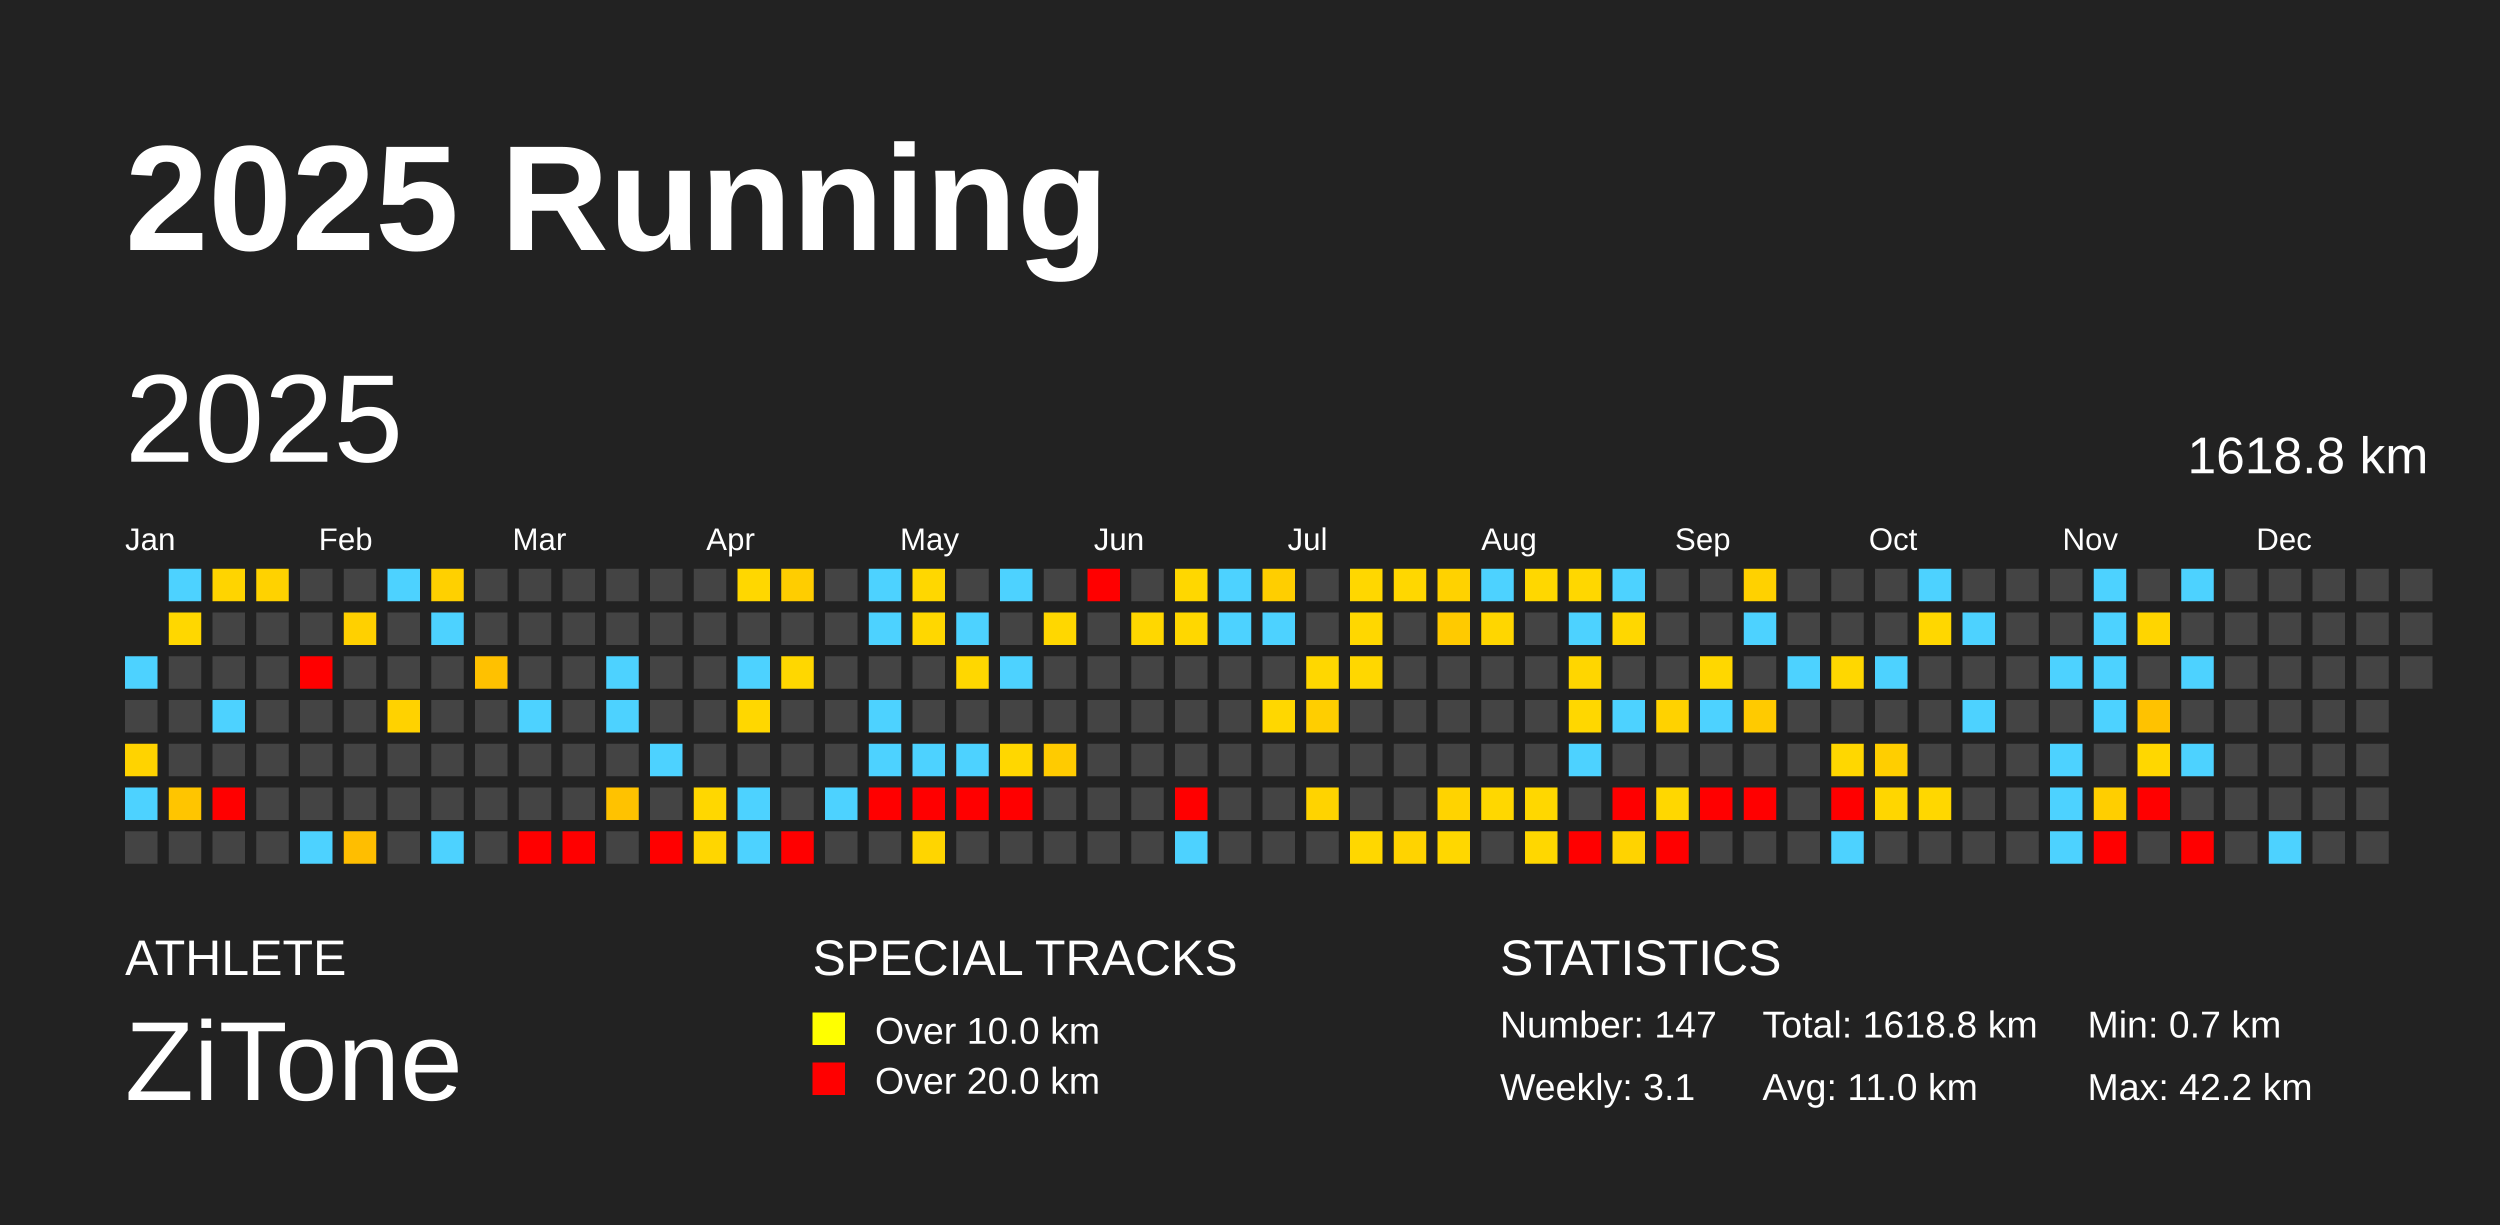
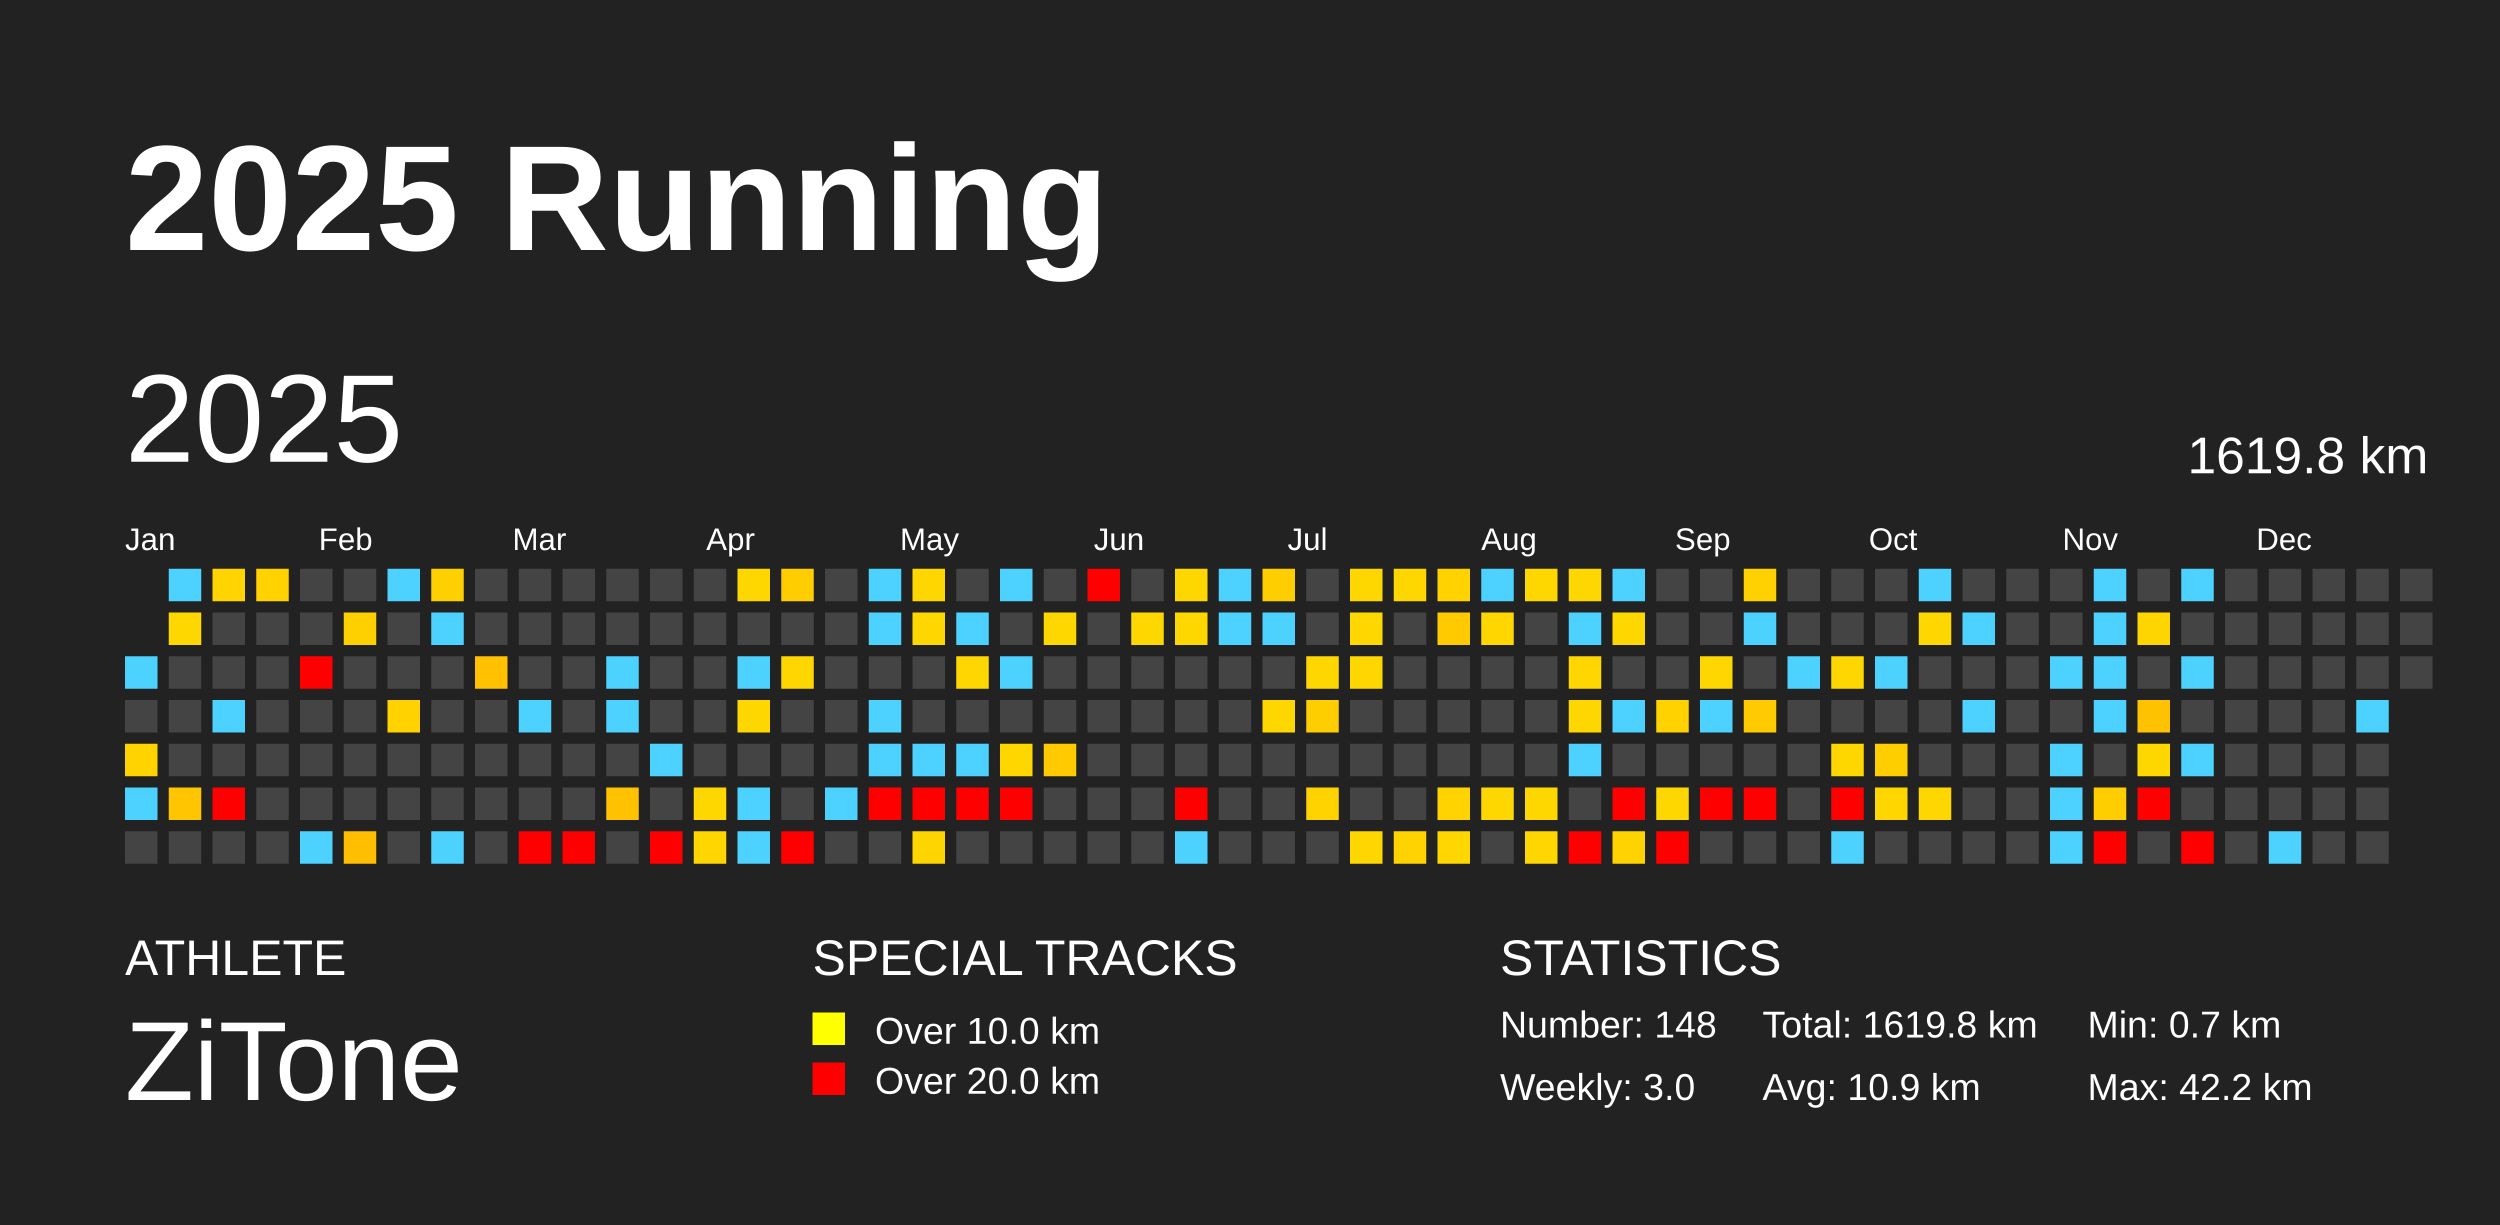
<svg xmlns="http://www.w3.org/2000/svg" baseProfile="full" height="98mm" version="1.1" viewBox="0,0,200,98" width="200mm">
  <defs />
  <rect fill="#222222" height="98" width="200" x="0" y="0" />
  <text fill="#FFFFFF" style="font-size:12px; font-family:Arial; font-weight:bold;" x="10" y="20">2025 Running</text>
  <text fill="#FFFFFF" style="font-size:4px; font-family:Arial" x="10" y="78">ATHLETE</text>
  <text fill="#FFFFFF" style="font-size:9px; font-family:Arial" x="10" y="88">ZiTone</text>
  <text fill="#FFFFFF" style="font-size:4px; font-family:Arial" x="65" y="78">SPECIAL TRACKS</text>
  <rect fill="yellow" height="2.6" width="2.6" x="65" y="81" />
  <text fill="#FFFFFF" style="font-size:3px; font-family:Arial" x="70" y="83.5">Over 10.0 km</text>
  <rect fill="red" height="2.6" width="2.6" x="65" y="85" />
  <text fill="#FFFFFF" style="font-size:3px; font-family:Arial" x="70" y="87.5">Over 20.0 km</text>
  <text fill="#FFFFFF" style="font-size:4px; font-family:Arial" x="120" y="78">STATISTICS</text>
-   <text fill="#FFFFFF" style="font-size:3px; font-family:Arial" x="120" y="83">Number: 147</text>
-   <text fill="#FFFFFF" style="font-size:3px; font-family:Arial" x="120" y="88">Weekly: 3.1</text>
-   <text fill="#FFFFFF" style="font-size:3px; font-family:Arial" x="141" y="83">Total: 1618.8 km</text>
-   <text fill="#FFFFFF" style="font-size:3px; font-family:Arial" x="141" y="88">Avg: 11.0 km</text>
+   <text fill="#FFFFFF" style="font-size:3px; font-family:Arial" x="120" y="83">Number: 148</text>
+   <text fill="#FFFFFF" style="font-size:3px; font-family:Arial" x="120" y="88">Weekly: 3.0</text>
+   <text fill="#FFFFFF" style="font-size:3px; font-family:Arial" x="141" y="83">Total: 1619.8 km</text>
+   <text fill="#FFFFFF" style="font-size:3px; font-family:Arial" x="141" y="88">Avg: 10.9 km</text>
  <text fill="#FFFFFF" style="font-size:3px; font-family:Arial" x="167" y="83">Min: 0.7 km</text>
  <text fill="#FFFFFF" style="font-size:3px; font-family:Arial" x="167" y="88">Max: 42.2 km</text>
  <text dominant-baseline="hanging" fill="#FFFFFF" style="font-size:10.0px; font-family:Arial;" x="10" y="30">2025</text>
-   <text dominant-baseline="hanging" fill="#FFFFFF" style="font-size:4.125px; font-family:Arial;" x="175" y="35">1618.8 km</text>
+   <text dominant-baseline="hanging" fill="#FFFFFF" style="font-size:4.125px; font-family:Arial;" x="175" y="35">1619.8 km</text>
  <text fill="#FFFFFF" style="font-size:2.5px; font-family:Arial" x="10.0" y="44">Jan</text>
  <text fill="#FFFFFF" style="font-size:2.5px; font-family:Arial" x="25.5" y="44">Feb</text>
  <text fill="#FFFFFF" style="font-size:2.5px; font-family:Arial" x="41.0" y="44">Mar</text>
  <text fill="#FFFFFF" style="font-size:2.5px; font-family:Arial" x="56.5" y="44">Apr</text>
  <text fill="#FFFFFF" style="font-size:2.5px; font-family:Arial" x="72.0" y="44">May</text>
  <text fill="#FFFFFF" style="font-size:2.5px; font-family:Arial" x="87.5" y="44">Jun</text>
  <text fill="#FFFFFF" style="font-size:2.5px; font-family:Arial" x="103.0" y="44">Jul</text>
  <text fill="#FFFFFF" style="font-size:2.5px; font-family:Arial" x="118.5" y="44">Aug</text>
  <text fill="#FFFFFF" style="font-size:2.5px; font-family:Arial" x="134.0" y="44">Sep</text>
  <text fill="#FFFFFF" style="font-size:2.5px; font-family:Arial" x="149.5" y="44">Oct</text>
  <text fill="#FFFFFF" style="font-size:2.5px; font-family:Arial" x="165.0" y="44">Nov</text>
  <text fill="#FFFFFF" style="font-size:2.5px; font-family:Arial" x="180.5" y="44">Dec</text>
  <rect fill="#4dd2ff" height="2.6" width="2.6" x="10.0" y="52.5" />
  <rect fill="#444444" height="2.6" width="2.6" x="10.0" y="56.0" />
  <rect fill="#ffd300" height="2.6" width="2.6" x="10.0" y="59.5" />
  <rect fill="#4dd2ff" height="2.6" width="2.6" x="10.0" y="63.0" />
  <rect fill="#444444" height="2.6" width="2.6" x="10.0" y="66.5" />
  <rect fill="#4dd2ff" height="2.6" width="2.6" x="13.5" y="45.5" />
  <rect fill="#ffd700" height="2.6" width="2.6" x="13.5" y="49.0" />
  <rect fill="#444444" height="2.6" width="2.6" x="13.5" y="52.5" />
  <rect fill="#444444" height="2.6" width="2.6" x="13.5" y="56.0" />
  <rect fill="#444444" height="2.6" width="2.6" x="13.5" y="59.5" />
  <rect fill="#ffc500" height="2.6" width="2.6" x="13.5" y="63.0" />
  <rect fill="#444444" height="2.6" width="2.6" x="13.5" y="66.5" />
  <rect fill="#ffd400" height="2.6" width="2.6" x="17.0" y="45.5" />
  <rect fill="#444444" height="2.6" width="2.6" x="17.0" y="49.0" />
  <rect fill="#444444" height="2.6" width="2.6" x="17.0" y="52.5" />
  <rect fill="#4dd2ff" height="2.6" width="2.6" x="17.0" y="56.0" />
  <rect fill="#444444" height="2.6" width="2.6" x="17.0" y="59.5" />
  <rect fill="red" height="2.6" width="2.6" x="17.0" y="63.0" />
  <rect fill="#444444" height="2.6" width="2.6" x="17.0" y="66.5" />
  <rect fill="#ffd200" height="2.6" width="2.6" x="20.5" y="45.5" />
  <rect fill="#444444" height="2.6" width="2.6" x="20.5" y="49.0" />
  <rect fill="#444444" height="2.6" width="2.6" x="20.5" y="52.5" />
  <rect fill="#444444" height="2.6" width="2.6" x="20.5" y="56.0" />
  <rect fill="#444444" height="2.6" width="2.6" x="20.5" y="59.5" />
  <rect fill="#444444" height="2.6" width="2.6" x="20.5" y="63.0" />
  <rect fill="#444444" height="2.6" width="2.6" x="20.5" y="66.5" />
  <rect fill="#444444" height="2.6" width="2.6" x="24.0" y="45.5" />
  <rect fill="#444444" height="2.6" width="2.6" x="24.0" y="49.0" />
  <rect fill="red" height="2.6" width="2.6" x="24.0" y="52.5" />
  <rect fill="#444444" height="2.6" width="2.6" x="24.0" y="56.0" />
  <rect fill="#444444" height="2.6" width="2.6" x="24.0" y="59.5" />
  <rect fill="#444444" height="2.6" width="2.6" x="24.0" y="63.0" />
  <rect fill="#4dd2ff" height="2.6" width="2.6" x="24.0" y="66.5" />
  <rect fill="#444444" height="2.6" width="2.6" x="27.5" y="45.5" />
  <rect fill="#ffd000" height="2.6" width="2.6" x="27.5" y="49.0" />
  <rect fill="#444444" height="2.6" width="2.6" x="27.5" y="52.5" />
  <rect fill="#444444" height="2.6" width="2.6" x="27.5" y="56.0" />
  <rect fill="#444444" height="2.6" width="2.6" x="27.5" y="59.5" />
  <rect fill="#444444" height="2.6" width="2.6" x="27.5" y="63.0" />
  <rect fill="#ffbe00" height="2.6" width="2.6" x="27.5" y="66.5" />
  <rect fill="#4dd2ff" height="2.6" width="2.6" x="31.0" y="45.5" />
  <rect fill="#444444" height="2.6" width="2.6" x="31.0" y="49.0" />
  <rect fill="#444444" height="2.6" width="2.6" x="31.0" y="52.5" />
  <rect fill="#ffd200" height="2.6" width="2.6" x="31.0" y="56.0" />
  <rect fill="#444444" height="2.6" width="2.6" x="31.0" y="59.5" />
  <rect fill="#444444" height="2.6" width="2.6" x="31.0" y="63.0" />
  <rect fill="#444444" height="2.6" width="2.6" x="31.0" y="66.5" />
  <rect fill="#ffd000" height="2.6" width="2.6" x="34.5" y="45.5" />
  <rect fill="#4dd2ff" height="2.6" width="2.6" x="34.5" y="49.0" />
  <rect fill="#444444" height="2.6" width="2.6" x="34.5" y="52.5" />
  <rect fill="#444444" height="2.6" width="2.6" x="34.5" y="56.0" />
  <rect fill="#444444" height="2.6" width="2.6" x="34.5" y="59.5" />
  <rect fill="#444444" height="2.6" width="2.6" x="34.5" y="63.0" />
  <rect fill="#4dd2ff" height="2.6" width="2.6" x="34.5" y="66.5" />
  <rect fill="#444444" height="2.6" width="2.6" x="38.0" y="45.5" />
  <rect fill="#444444" height="2.6" width="2.6" x="38.0" y="49.0" />
  <rect fill="#ffc100" height="2.6" width="2.6" x="38.0" y="52.5" />
  <rect fill="#444444" height="2.6" width="2.6" x="38.0" y="56.0" />
  <rect fill="#444444" height="2.6" width="2.6" x="38.0" y="59.5" />
  <rect fill="#444444" height="2.6" width="2.6" x="38.0" y="63.0" />
  <rect fill="#444444" height="2.6" width="2.6" x="38.0" y="66.5" />
  <rect fill="#444444" height="2.6" width="2.6" x="41.5" y="45.5" />
  <rect fill="#444444" height="2.6" width="2.6" x="41.5" y="49.0" />
  <rect fill="#444444" height="2.6" width="2.6" x="41.5" y="52.5" />
  <rect fill="#4dd2ff" height="2.6" width="2.6" x="41.5" y="56.0" />
  <rect fill="#444444" height="2.6" width="2.6" x="41.5" y="59.5" />
  <rect fill="#444444" height="2.6" width="2.6" x="41.5" y="63.0" />
  <rect fill="red" height="2.6" width="2.6" x="41.5" y="66.5" />
  <rect fill="#444444" height="2.6" width="2.6" x="45.0" y="45.5" />
  <rect fill="#444444" height="2.6" width="2.6" x="45.0" y="49.0" />
  <rect fill="#444444" height="2.6" width="2.6" x="45.0" y="52.5" />
  <rect fill="#444444" height="2.6" width="2.6" x="45.0" y="56.0" />
  <rect fill="#444444" height="2.6" width="2.6" x="45.0" y="59.5" />
  <rect fill="#444444" height="2.6" width="2.6" x="45.0" y="63.0" />
  <rect fill="red" height="2.6" width="2.6" x="45.0" y="66.5" />
  <rect fill="#444444" height="2.6" width="2.6" x="48.5" y="45.5" />
  <rect fill="#444444" height="2.6" width="2.6" x="48.5" y="49.0" />
  <rect fill="#4dd2ff" height="2.6" width="2.6" x="48.5" y="52.5" />
  <rect fill="#4dd2ff" height="2.6" width="2.6" x="48.5" y="56.0" />
  <rect fill="#444444" height="2.6" width="2.6" x="48.5" y="59.5" />
  <rect fill="#ffc200" height="2.6" width="2.6" x="48.5" y="63.0" />
  <rect fill="#444444" height="2.6" width="2.6" x="48.5" y="66.5" />
  <rect fill="#444444" height="2.6" width="2.6" x="52.0" y="45.5" />
  <rect fill="#444444" height="2.6" width="2.6" x="52.0" y="49.0" />
  <rect fill="#444444" height="2.6" width="2.6" x="52.0" y="52.5" />
  <rect fill="#444444" height="2.6" width="2.6" x="52.0" y="56.0" />
  <rect fill="#4dd2ff" height="2.6" width="2.6" x="52.0" y="59.5" />
  <rect fill="#444444" height="2.6" width="2.6" x="52.0" y="63.0" />
  <rect fill="red" height="2.6" width="2.6" x="52.0" y="66.5" />
  <rect fill="#444444" height="2.6" width="2.6" x="55.5" y="45.5" />
  <rect fill="#444444" height="2.6" width="2.6" x="55.5" y="49.0" />
  <rect fill="#444444" height="2.6" width="2.6" x="55.5" y="52.5" />
  <rect fill="#444444" height="2.6" width="2.6" x="55.5" y="56.0" />
  <rect fill="#444444" height="2.6" width="2.6" x="55.5" y="59.5" />
  <rect fill="#ffd700" height="2.6" width="2.6" x="55.5" y="63.0" />
  <rect fill="#ffd600" height="2.6" width="2.6" x="55.5" y="66.5" />
  <rect fill="#ffd700" height="2.6" width="2.6" x="59.0" y="45.5" />
  <rect fill="#444444" height="2.6" width="2.6" x="59.0" y="49.0" />
  <rect fill="#4dd2ff" height="2.6" width="2.6" x="59.0" y="52.5" />
  <rect fill="#ffd700" height="2.6" width="2.6" x="59.0" y="56.0" />
  <rect fill="#444444" height="2.6" width="2.6" x="59.0" y="59.5" />
  <rect fill="#4dd2ff" height="2.6" width="2.6" x="59.0" y="63.0" />
  <rect fill="#4dd2ff" height="2.6" width="2.6" x="59.0" y="66.5" />
  <rect fill="#ffcd00" height="2.6" width="2.6" x="62.5" y="45.5" />
  <rect fill="#444444" height="2.6" width="2.6" x="62.5" y="49.0" />
  <rect fill="#ffd700" height="2.6" width="2.6" x="62.5" y="52.5" />
  <rect fill="#444444" height="2.6" width="2.6" x="62.5" y="56.0" />
  <rect fill="#444444" height="2.6" width="2.6" x="62.5" y="59.5" />
  <rect fill="#444444" height="2.6" width="2.6" x="62.5" y="63.0" />
  <rect fill="red" height="2.6" width="2.6" x="62.5" y="66.5" />
  <rect fill="#444444" height="2.6" width="2.6" x="66.0" y="45.5" />
  <rect fill="#444444" height="2.6" width="2.6" x="66.0" y="49.0" />
  <rect fill="#444444" height="2.6" width="2.6" x="66.0" y="52.5" />
  <rect fill="#444444" height="2.6" width="2.6" x="66.0" y="56.0" />
  <rect fill="#444444" height="2.6" width="2.6" x="66.0" y="59.5" />
  <rect fill="#4dd2ff" height="2.6" width="2.6" x="66.0" y="63.0" />
  <rect fill="#444444" height="2.6" width="2.6" x="66.0" y="66.5" />
  <rect fill="#4dd2ff" height="2.6" width="2.6" x="69.5" y="45.5" />
  <rect fill="#4dd2ff" height="2.6" width="2.6" x="69.5" y="49.0" />
  <rect fill="#444444" height="2.6" width="2.6" x="69.5" y="52.5" />
  <rect fill="#4dd2ff" height="2.6" width="2.6" x="69.5" y="56.0" />
  <rect fill="#4dd2ff" height="2.6" width="2.6" x="69.5" y="59.5" />
  <rect fill="red" height="2.6" width="2.6" x="69.5" y="63.0" />
  <rect fill="#444444" height="2.6" width="2.6" x="69.5" y="66.5" />
  <rect fill="#ffd700" height="2.6" width="2.6" x="73.0" y="45.5" />
  <rect fill="#ffd700" height="2.6" width="2.6" x="73.0" y="49.0" />
  <rect fill="#444444" height="2.6" width="2.6" x="73.0" y="52.5" />
  <rect fill="#444444" height="2.6" width="2.6" x="73.0" y="56.0" />
  <rect fill="#4dd2ff" height="2.6" width="2.6" x="73.0" y="59.5" />
  <rect fill="red" height="2.6" width="2.6" x="73.0" y="63.0" />
  <rect fill="#ffd500" height="2.6" width="2.6" x="73.0" y="66.5" />
  <rect fill="#444444" height="2.6" width="2.6" x="76.5" y="45.5" />
  <rect fill="#4dd2ff" height="2.6" width="2.6" x="76.5" y="49.0" />
  <rect fill="#ffd700" height="2.6" width="2.6" x="76.5" y="52.5" />
  <rect fill="#444444" height="2.6" width="2.6" x="76.5" y="56.0" />
  <rect fill="#4dd2ff" height="2.6" width="2.6" x="76.5" y="59.5" />
  <rect fill="red" height="2.6" width="2.6" x="76.5" y="63.0" />
  <rect fill="#444444" height="2.6" width="2.6" x="76.5" y="66.5" />
  <rect fill="#4dd2ff" height="2.6" width="2.6" x="80.0" y="45.5" />
  <rect fill="#444444" height="2.6" width="2.6" x="80.0" y="49.0" />
  <rect fill="#4dd2ff" height="2.6" width="2.6" x="80.0" y="52.5" />
  <rect fill="#444444" height="2.6" width="2.6" x="80.0" y="56.0" />
  <rect fill="#ffd700" height="2.6" width="2.6" x="80.0" y="59.5" />
  <rect fill="red" height="2.6" width="2.6" x="80.0" y="63.0" />
  <rect fill="#444444" height="2.6" width="2.6" x="80.0" y="66.5" />
  <rect fill="#444444" height="2.6" width="2.6" x="83.5" y="45.5" />
  <rect fill="#ffd700" height="2.6" width="2.6" x="83.5" y="49.0" />
  <rect fill="#444444" height="2.6" width="2.6" x="83.5" y="52.5" />
  <rect fill="#444444" height="2.6" width="2.6" x="83.5" y="56.0" />
  <rect fill="#ffcb00" height="2.6" width="2.6" x="83.5" y="59.5" />
  <rect fill="#444444" height="2.6" width="2.6" x="83.5" y="63.0" />
  <rect fill="#444444" height="2.6" width="2.6" x="83.5" y="66.5" />
  <rect fill="red" height="2.6" width="2.6" x="87.0" y="45.5" />
  <rect fill="#444444" height="2.6" width="2.6" x="87.0" y="49.0" />
  <rect fill="#444444" height="2.6" width="2.6" x="87.0" y="52.5" />
  <rect fill="#444444" height="2.6" width="2.6" x="87.0" y="56.0" />
  <rect fill="#444444" height="2.6" width="2.6" x="87.0" y="59.5" />
  <rect fill="#444444" height="2.6" width="2.6" x="87.0" y="63.0" />
  <rect fill="#444444" height="2.6" width="2.6" x="87.0" y="66.5" />
  <rect fill="#444444" height="2.6" width="2.6" x="90.5" y="45.5" />
  <rect fill="#ffd700" height="2.6" width="2.6" x="90.5" y="49.0" />
  <rect fill="#444444" height="2.6" width="2.6" x="90.5" y="52.5" />
  <rect fill="#444444" height="2.6" width="2.6" x="90.5" y="56.0" />
  <rect fill="#444444" height="2.6" width="2.6" x="90.5" y="59.5" />
  <rect fill="#444444" height="2.6" width="2.6" x="90.5" y="63.0" />
  <rect fill="#444444" height="2.6" width="2.6" x="90.5" y="66.5" />
  <rect fill="#ffd700" height="2.6" width="2.6" x="94.0" y="45.5" />
  <rect fill="#ffd700" height="2.6" width="2.6" x="94.0" y="49.0" />
  <rect fill="#444444" height="2.6" width="2.6" x="94.0" y="52.5" />
  <rect fill="#444444" height="2.6" width="2.6" x="94.0" y="56.0" />
  <rect fill="#444444" height="2.6" width="2.6" x="94.0" y="59.5" />
  <rect fill="red" height="2.6" width="2.6" x="94.0" y="63.0" />
  <rect fill="#4dd2ff" height="2.6" width="2.6" x="94.0" y="66.5" />
  <rect fill="#4dd2ff" height="2.6" width="2.6" x="97.5" y="45.5" />
  <rect fill="#4dd2ff" height="2.6" width="2.6" x="97.5" y="49.0" />
  <rect fill="#444444" height="2.6" width="2.6" x="97.5" y="52.5" />
  <rect fill="#444444" height="2.6" width="2.6" x="97.5" y="56.0" />
  <rect fill="#444444" height="2.6" width="2.6" x="97.5" y="59.5" />
  <rect fill="#444444" height="2.6" width="2.6" x="97.5" y="63.0" />
  <rect fill="#444444" height="2.6" width="2.6" x="97.5" y="66.5" />
  <rect fill="#ffce00" height="2.6" width="2.6" x="101.0" y="45.5" />
  <rect fill="#4dd2ff" height="2.6" width="2.6" x="101.0" y="49.0" />
  <rect fill="#444444" height="2.6" width="2.6" x="101.0" y="52.5" />
  <rect fill="#ffd700" height="2.6" width="2.6" x="101.0" y="56.0" />
  <rect fill="#444444" height="2.6" width="2.6" x="101.0" y="59.5" />
  <rect fill="#444444" height="2.6" width="2.6" x="101.0" y="63.0" />
  <rect fill="#444444" height="2.6" width="2.6" x="101.0" y="66.5" />
  <rect fill="#444444" height="2.6" width="2.6" x="104.5" y="45.5" />
  <rect fill="#444444" height="2.6" width="2.6" x="104.5" y="49.0" />
  <rect fill="#ffd700" height="2.6" width="2.6" x="104.5" y="52.5" />
  <rect fill="#ffce00" height="2.6" width="2.6" x="104.5" y="56.0" />
  <rect fill="#444444" height="2.6" width="2.6" x="104.5" y="59.5" />
  <rect fill="#ffd300" height="2.6" width="2.6" x="104.5" y="63.0" />
  <rect fill="#444444" height="2.6" width="2.6" x="104.5" y="66.5" />
  <rect fill="#ffd700" height="2.6" width="2.6" x="108.0" y="45.5" />
  <rect fill="#ffd700" height="2.6" width="2.6" x="108.0" y="49.0" />
  <rect fill="#ffd700" height="2.6" width="2.6" x="108.0" y="52.5" />
  <rect fill="#444444" height="2.6" width="2.6" x="108.0" y="56.0" />
  <rect fill="#444444" height="2.6" width="2.6" x="108.0" y="59.5" />
  <rect fill="#444444" height="2.6" width="2.6" x="108.0" y="63.0" />
  <rect fill="#ffd700" height="2.6" width="2.6" x="108.0" y="66.5" />
  <rect fill="#ffd700" height="2.6" width="2.6" x="111.5" y="45.5" />
  <rect fill="#444444" height="2.6" width="2.6" x="111.5" y="49.0" />
  <rect fill="#444444" height="2.6" width="2.6" x="111.5" y="52.5" />
  <rect fill="#444444" height="2.6" width="2.6" x="111.5" y="56.0" />
  <rect fill="#444444" height="2.6" width="2.6" x="111.5" y="59.5" />
  <rect fill="#444444" height="2.6" width="2.6" x="111.5" y="63.0" />
  <rect fill="#ffd300" height="2.6" width="2.6" x="111.5" y="66.5" />
  <rect fill="#ffd200" height="2.6" width="2.6" x="115.0" y="45.5" />
  <rect fill="#ffca00" height="2.6" width="2.6" x="115.0" y="49.0" />
  <rect fill="#444444" height="2.6" width="2.6" x="115.0" y="52.5" />
  <rect fill="#444444" height="2.6" width="2.6" x="115.0" y="56.0" />
  <rect fill="#444444" height="2.6" width="2.6" x="115.0" y="59.5" />
  <rect fill="#ffd300" height="2.6" width="2.6" x="115.0" y="63.0" />
  <rect fill="#ffd700" height="2.6" width="2.6" x="115.0" y="66.5" />
  <rect fill="#4dd2ff" height="2.6" width="2.6" x="118.5" y="45.5" />
  <rect fill="#ffd600" height="2.6" width="2.6" x="118.5" y="49.0" />
  <rect fill="#444444" height="2.6" width="2.6" x="118.5" y="52.5" />
  <rect fill="#444444" height="2.6" width="2.6" x="118.5" y="56.0" />
  <rect fill="#444444" height="2.6" width="2.6" x="118.5" y="59.5" />
  <rect fill="#ffd700" height="2.6" width="2.6" x="118.5" y="63.0" />
  <rect fill="#444444" height="2.6" width="2.6" x="118.5" y="66.5" />
  <rect fill="#ffd700" height="2.6" width="2.6" x="122.0" y="45.5" />
  <rect fill="#444444" height="2.6" width="2.6" x="122.0" y="49.0" />
  <rect fill="#444444" height="2.6" width="2.6" x="122.0" y="52.5" />
  <rect fill="#444444" height="2.6" width="2.6" x="122.0" y="56.0" />
  <rect fill="#444444" height="2.6" width="2.6" x="122.0" y="59.5" />
  <rect fill="#ffd700" height="2.6" width="2.6" x="122.0" y="63.0" />
  <rect fill="#ffd700" height="2.6" width="2.6" x="122.0" y="66.5" />
  <rect fill="#ffd700" height="2.6" width="2.6" x="125.5" y="45.5" />
  <rect fill="#4dd2ff" height="2.6" width="2.6" x="125.5" y="49.0" />
  <rect fill="#ffd600" height="2.6" width="2.6" x="125.5" y="52.5" />
  <rect fill="#ffd700" height="2.6" width="2.6" x="125.5" y="56.0" />
  <rect fill="#4dd2ff" height="2.6" width="2.6" x="125.5" y="59.5" />
  <rect fill="#444444" height="2.6" width="2.6" x="125.5" y="63.0" />
  <rect fill="red" height="2.6" width="2.6" x="125.5" y="66.5" />
  <rect fill="#4dd2ff" height="2.6" width="2.6" x="129.0" y="45.5" />
  <rect fill="#ffd700" height="2.6" width="2.6" x="129.0" y="49.0" />
  <rect fill="#444444" height="2.6" width="2.6" x="129.0" y="52.5" />
  <rect fill="#4dd2ff" height="2.6" width="2.6" x="129.0" y="56.0" />
  <rect fill="#444444" height="2.6" width="2.6" x="129.0" y="59.5" />
  <rect fill="red" height="2.6" width="2.6" x="129.0" y="63.0" />
  <rect fill="#ffd300" height="2.6" width="2.6" x="129.0" y="66.5" />
  <rect fill="#444444" height="2.6" width="2.6" x="132.5" y="45.5" />
  <rect fill="#444444" height="2.6" width="2.6" x="132.5" y="49.0" />
  <rect fill="#444444" height="2.6" width="2.6" x="132.5" y="52.5" />
  <rect fill="#ffd200" height="2.6" width="2.6" x="132.5" y="56.0" />
  <rect fill="#444444" height="2.6" width="2.6" x="132.5" y="59.5" />
  <rect fill="#ffd700" height="2.6" width="2.6" x="132.5" y="63.0" />
  <rect fill="red" height="2.6" width="2.6" x="132.5" y="66.5" />
  <rect fill="#444444" height="2.6" width="2.6" x="136.0" y="45.5" />
  <rect fill="#444444" height="2.6" width="2.6" x="136.0" y="49.0" />
  <rect fill="#ffd700" height="2.6" width="2.6" x="136.0" y="52.5" />
  <rect fill="#4dd2ff" height="2.6" width="2.6" x="136.0" y="56.0" />
  <rect fill="#444444" height="2.6" width="2.6" x="136.0" y="59.5" />
  <rect fill="red" height="2.6" width="2.6" x="136.0" y="63.0" />
  <rect fill="#444444" height="2.6" width="2.6" x="136.0" y="66.5" />
  <rect fill="#ffd100" height="2.6" width="2.6" x="139.5" y="45.5" />
  <rect fill="#4dd2ff" height="2.6" width="2.6" x="139.5" y="49.0" />
  <rect fill="#444444" height="2.6" width="2.6" x="139.5" y="52.5" />
  <rect fill="#ffca00" height="2.6" width="2.6" x="139.5" y="56.0" />
  <rect fill="#444444" height="2.6" width="2.6" x="139.5" y="59.5" />
  <rect fill="red" height="2.6" width="2.6" x="139.5" y="63.0" />
  <rect fill="#444444" height="2.6" width="2.6" x="139.5" y="66.5" />
  <rect fill="#444444" height="2.6" width="2.6" x="143.0" y="45.5" />
  <rect fill="#444444" height="2.6" width="2.6" x="143.0" y="49.0" />
  <rect fill="#4dd2ff" height="2.6" width="2.6" x="143.0" y="52.5" />
  <rect fill="#444444" height="2.6" width="2.6" x="143.0" y="56.0" />
  <rect fill="#444444" height="2.6" width="2.6" x="143.0" y="59.5" />
  <rect fill="#444444" height="2.6" width="2.6" x="143.0" y="63.0" />
  <rect fill="#444444" height="2.6" width="2.6" x="143.0" y="66.5" />
  <rect fill="#444444" height="2.6" width="2.6" x="146.5" y="45.5" />
  <rect fill="#444444" height="2.6" width="2.6" x="146.5" y="49.0" />
  <rect fill="#ffd700" height="2.6" width="2.6" x="146.5" y="52.5" />
  <rect fill="#444444" height="2.6" width="2.6" x="146.5" y="56.0" />
  <rect fill="#ffd700" height="2.6" width="2.6" x="146.5" y="59.5" />
  <rect fill="red" height="2.6" width="2.6" x="146.5" y="63.0" />
  <rect fill="#4dd2ff" height="2.6" width="2.6" x="146.5" y="66.5" />
  <rect fill="#444444" height="2.6" width="2.6" x="150.0" y="45.5" />
  <rect fill="#444444" height="2.6" width="2.6" x="150.0" y="49.0" />
  <rect fill="#4dd2ff" height="2.6" width="2.6" x="150.0" y="52.5" />
  <rect fill="#444444" height="2.6" width="2.6" x="150.0" y="56.0" />
  <rect fill="#ffce00" height="2.6" width="2.6" x="150.0" y="59.5" />
  <rect fill="#ffd600" height="2.6" width="2.6" x="150.0" y="63.0" />
  <rect fill="#444444" height="2.6" width="2.6" x="150.0" y="66.5" />
  <rect fill="#4dd2ff" height="2.6" width="2.6" x="153.5" y="45.5" />
  <rect fill="#ffd700" height="2.6" width="2.6" x="153.5" y="49.0" />
  <rect fill="#444444" height="2.6" width="2.6" x="153.5" y="52.5" />
  <rect fill="#444444" height="2.6" width="2.6" x="153.5" y="56.0" />
  <rect fill="#444444" height="2.6" width="2.6" x="153.5" y="59.5" />
  <rect fill="#ffd700" height="2.6" width="2.6" x="153.5" y="63.0" />
  <rect fill="#444444" height="2.6" width="2.6" x="153.5" y="66.5" />
  <rect fill="#444444" height="2.6" width="2.6" x="157.0" y="45.5" />
  <rect fill="#4dd2ff" height="2.6" width="2.6" x="157.0" y="49.0" />
  <rect fill="#444444" height="2.6" width="2.6" x="157.0" y="52.5" />
  <rect fill="#4dd2ff" height="2.6" width="2.6" x="157.0" y="56.0" />
  <rect fill="#444444" height="2.6" width="2.6" x="157.0" y="59.5" />
  <rect fill="#444444" height="2.6" width="2.6" x="157.0" y="63.0" />
  <rect fill="#444444" height="2.6" width="2.6" x="157.0" y="66.5" />
  <rect fill="#444444" height="2.6" width="2.6" x="160.5" y="45.5" />
  <rect fill="#444444" height="2.6" width="2.6" x="160.5" y="49.0" />
  <rect fill="#444444" height="2.6" width="2.6" x="160.5" y="52.5" />
  <rect fill="#444444" height="2.6" width="2.6" x="160.5" y="56.0" />
  <rect fill="#444444" height="2.6" width="2.6" x="160.5" y="59.5" />
  <rect fill="#444444" height="2.6" width="2.6" x="160.5" y="63.0" />
  <rect fill="#444444" height="2.6" width="2.6" x="160.5" y="66.5" />
  <rect fill="#444444" height="2.6" width="2.6" x="164.0" y="45.5" />
  <rect fill="#444444" height="2.6" width="2.6" x="164.0" y="49.0" />
  <rect fill="#4dd2ff" height="2.6" width="2.6" x="164.0" y="52.5" />
  <rect fill="#444444" height="2.6" width="2.6" x="164.0" y="56.0" />
  <rect fill="#4dd2ff" height="2.6" width="2.6" x="164.0" y="59.5" />
  <rect fill="#4dd2ff" height="2.6" width="2.6" x="164.0" y="63.0" />
  <rect fill="#4dd2ff" height="2.6" width="2.6" x="164.0" y="66.5" />
  <rect fill="#4dd2ff" height="2.6" width="2.6" x="167.5" y="45.5" />
  <rect fill="#4dd2ff" height="2.6" width="2.6" x="167.5" y="49.0" />
  <rect fill="#4dd2ff" height="2.6" width="2.6" x="167.5" y="52.5" />
  <rect fill="#4dd2ff" height="2.6" width="2.6" x="167.5" y="56.0" />
  <rect fill="#444444" height="2.6" width="2.6" x="167.5" y="59.5" />
  <rect fill="#ffce00" height="2.6" width="2.6" x="167.5" y="63.0" />
  <rect fill="red" height="2.6" width="2.6" x="167.5" y="66.5" />
  <rect fill="#444444" height="2.6" width="2.6" x="171.0" y="45.5" />
  <rect fill="#ffd500" height="2.6" width="2.6" x="171.0" y="49.0" />
  <rect fill="#444444" height="2.6" width="2.6" x="171.0" y="52.5" />
  <rect fill="#ffc200" height="2.6" width="2.6" x="171.0" y="56.0" />
  <rect fill="#ffd700" height="2.6" width="2.6" x="171.0" y="59.5" />
  <rect fill="red" height="2.6" width="2.6" x="171.0" y="63.0" />
  <rect fill="#444444" height="2.6" width="2.6" x="171.0" y="66.5" />
  <rect fill="#4dd2ff" height="2.6" width="2.6" x="174.5" y="45.5" />
  <rect fill="#444444" height="2.6" width="2.6" x="174.5" y="49.0" />
  <rect fill="#4dd2ff" height="2.6" width="2.6" x="174.5" y="52.5" />
  <rect fill="#444444" height="2.6" width="2.6" x="174.5" y="56.0" />
  <rect fill="#4dd2ff" height="2.6" width="2.6" x="174.5" y="59.5" />
  <rect fill="#444444" height="2.6" width="2.6" x="174.5" y="63.0" />
  <rect fill="red" height="2.6" width="2.6" x="174.5" y="66.5" />
  <rect fill="#444444" height="2.6" width="2.6" x="178.0" y="45.5" />
  <rect fill="#444444" height="2.6" width="2.6" x="178.0" y="49.0" />
  <rect fill="#444444" height="2.6" width="2.6" x="178.0" y="52.5" />
  <rect fill="#444444" height="2.6" width="2.6" x="178.0" y="56.0" />
  <rect fill="#444444" height="2.6" width="2.6" x="178.0" y="59.5" />
  <rect fill="#444444" height="2.6" width="2.6" x="178.0" y="63.0" />
  <rect fill="#444444" height="2.6" width="2.6" x="178.0" y="66.5" />
  <rect fill="#444444" height="2.6" width="2.6" x="181.5" y="45.5" />
  <rect fill="#444444" height="2.6" width="2.6" x="181.5" y="49.0" />
  <rect fill="#444444" height="2.6" width="2.6" x="181.5" y="52.5" />
  <rect fill="#444444" height="2.6" width="2.6" x="181.5" y="56.0" />
  <rect fill="#444444" height="2.6" width="2.6" x="181.5" y="59.5" />
  <rect fill="#444444" height="2.6" width="2.6" x="181.5" y="63.0" />
  <rect fill="#4dd2ff" height="2.6" width="2.6" x="181.5" y="66.5" />
  <rect fill="#444444" height="2.6" width="2.6" x="185.0" y="45.5" />
  <rect fill="#444444" height="2.6" width="2.6" x="185.0" y="49.0" />
  <rect fill="#444444" height="2.6" width="2.6" x="185.0" y="52.5" />
  <rect fill="#444444" height="2.6" width="2.6" x="185.0" y="56.0" />
  <rect fill="#444444" height="2.6" width="2.6" x="185.0" y="59.5" />
  <rect fill="#444444" height="2.6" width="2.6" x="185.0" y="63.0" />
  <rect fill="#444444" height="2.6" width="2.6" x="185.0" y="66.5" />
  <rect fill="#444444" height="2.6" width="2.6" x="188.5" y="45.5" />
  <rect fill="#444444" height="2.6" width="2.6" x="188.5" y="49.0" />
  <rect fill="#444444" height="2.6" width="2.6" x="188.5" y="52.5" />
-   <rect fill="#444444" height="2.6" width="2.6" x="188.5" y="56.0" />
+   <rect fill="#4dd2ff" height="2.6" width="2.6" x="188.5" y="56.0" />
  <rect fill="#444444" height="2.6" width="2.6" x="188.5" y="59.5" />
  <rect fill="#444444" height="2.6" width="2.6" x="188.5" y="63.0" />
  <rect fill="#444444" height="2.6" width="2.6" x="188.5" y="66.5" />
  <rect fill="#444444" height="2.6" width="2.6" x="192.0" y="45.5" />
  <rect fill="#444444" height="2.6" width="2.6" x="192.0" y="49.0" />
  <rect fill="#444444" height="2.6" width="2.6" x="192.0" y="52.5" />
</svg>
